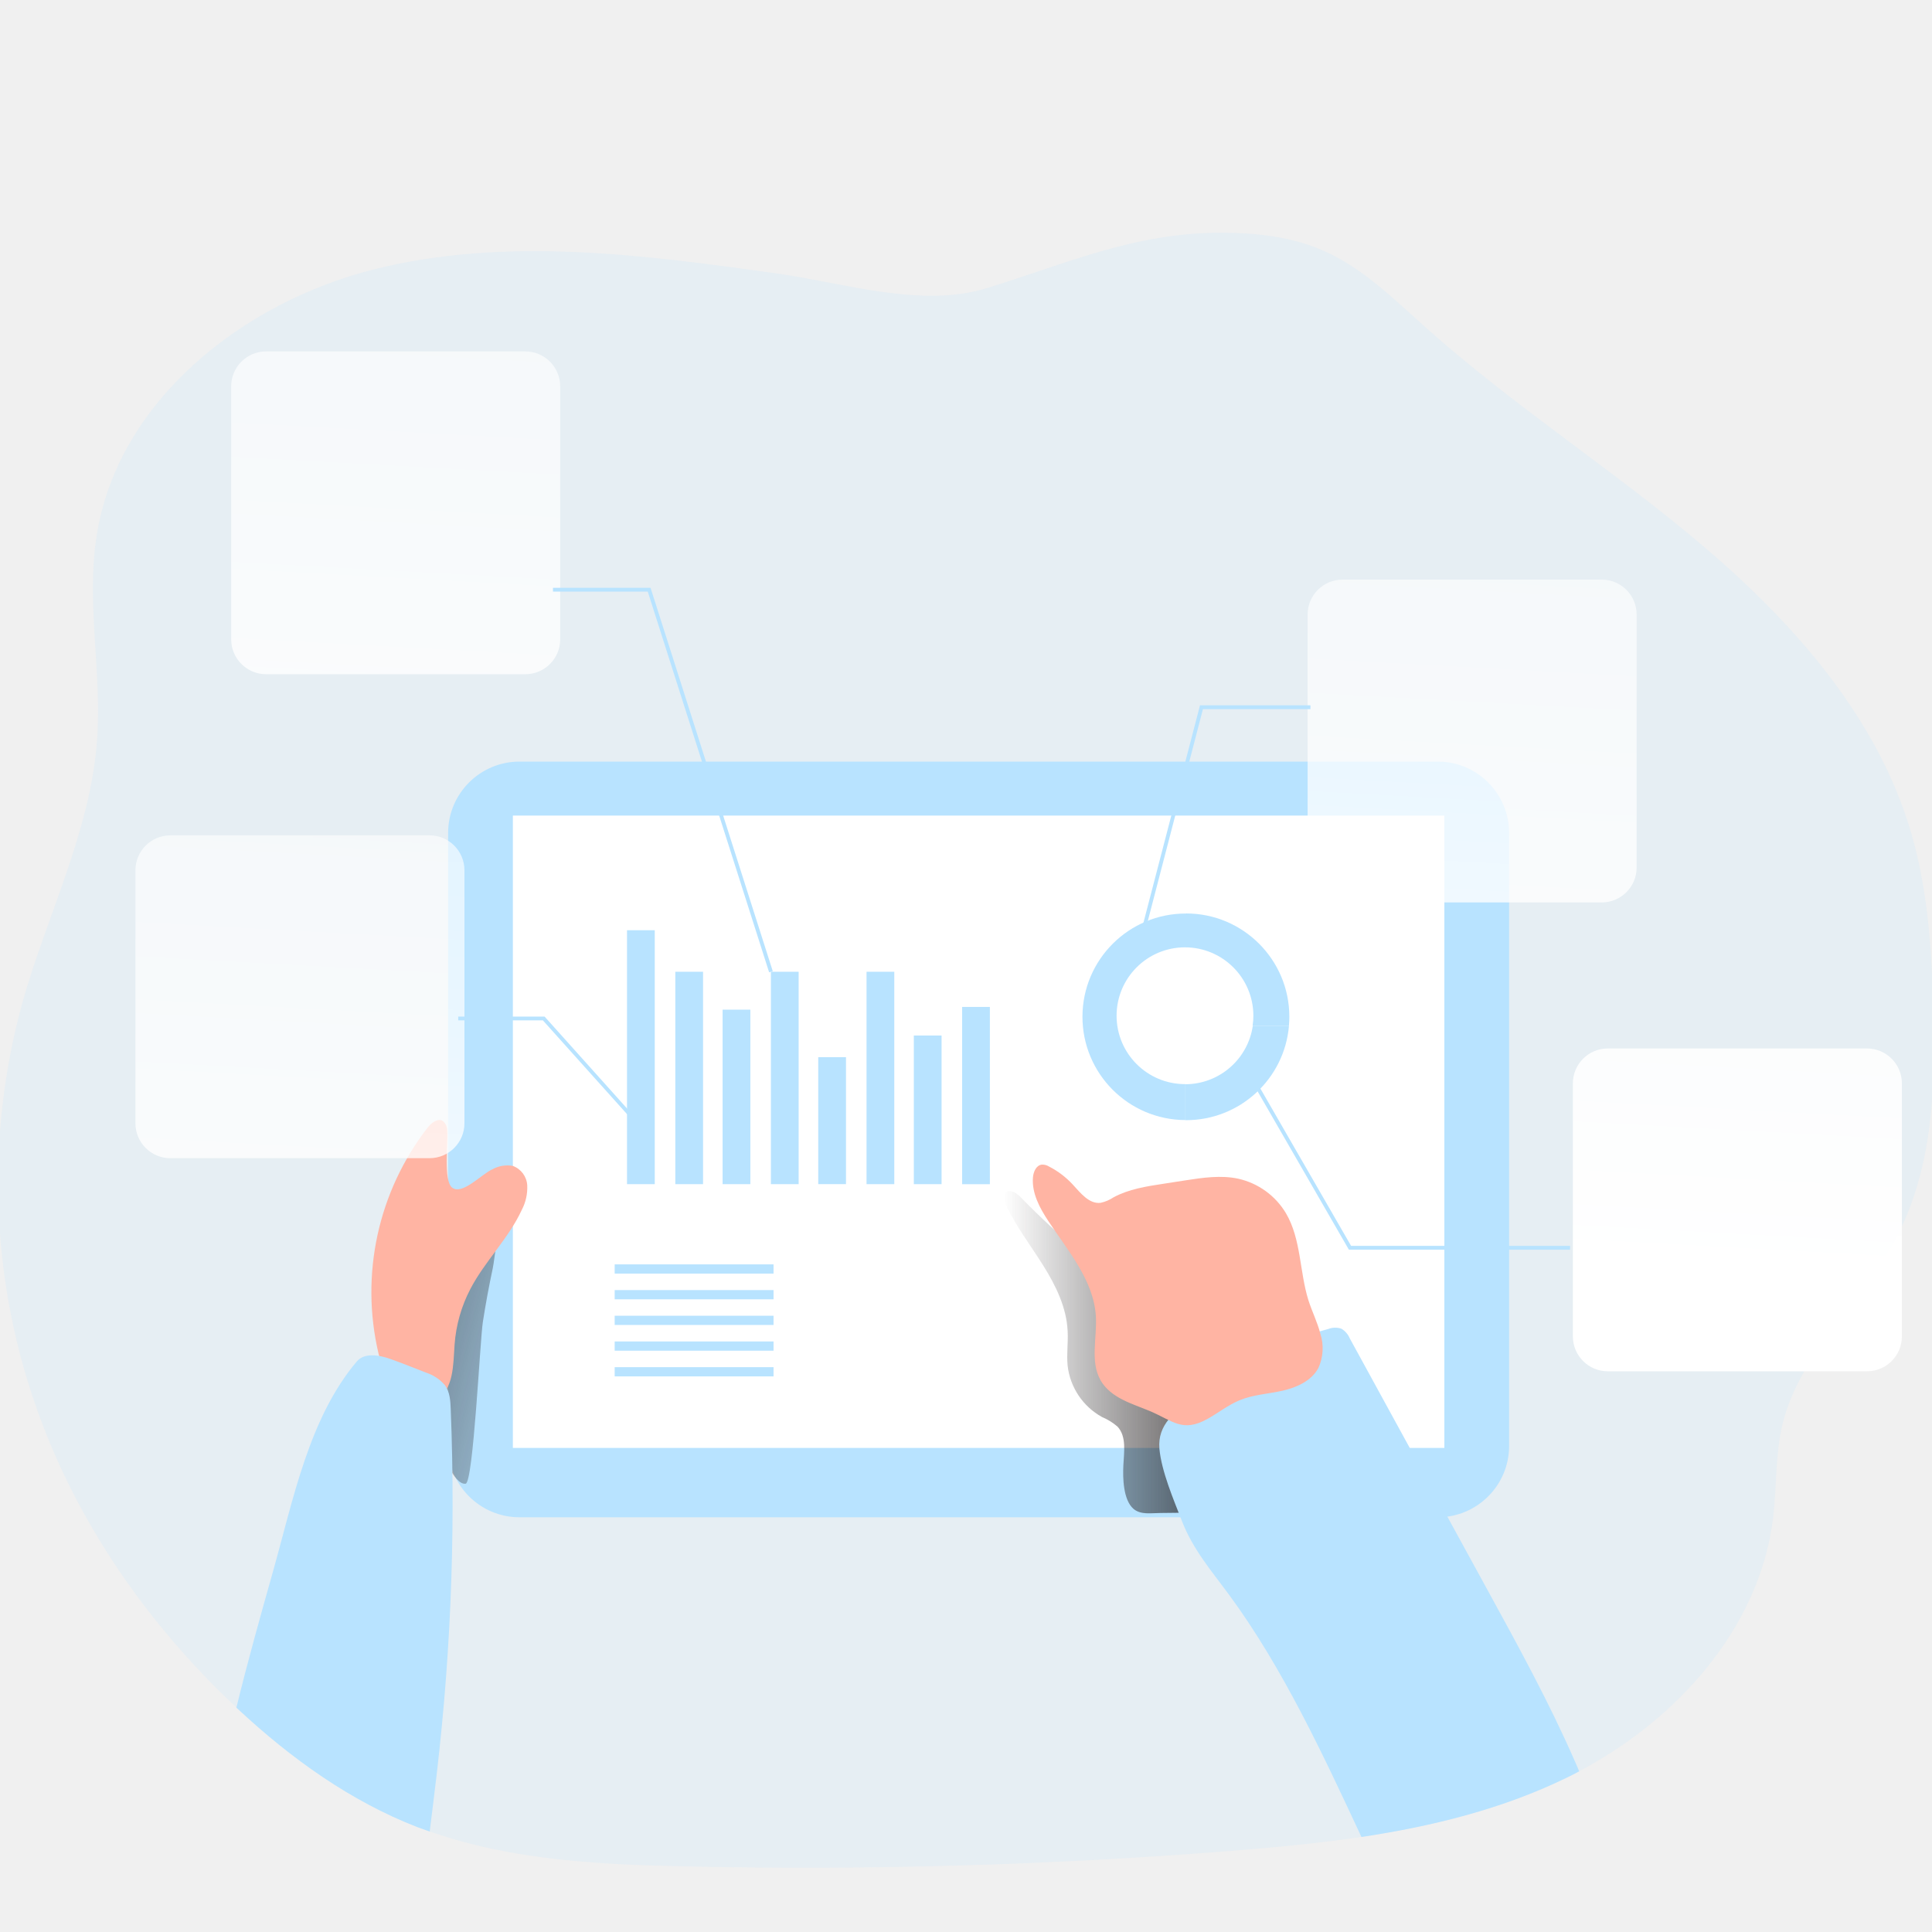
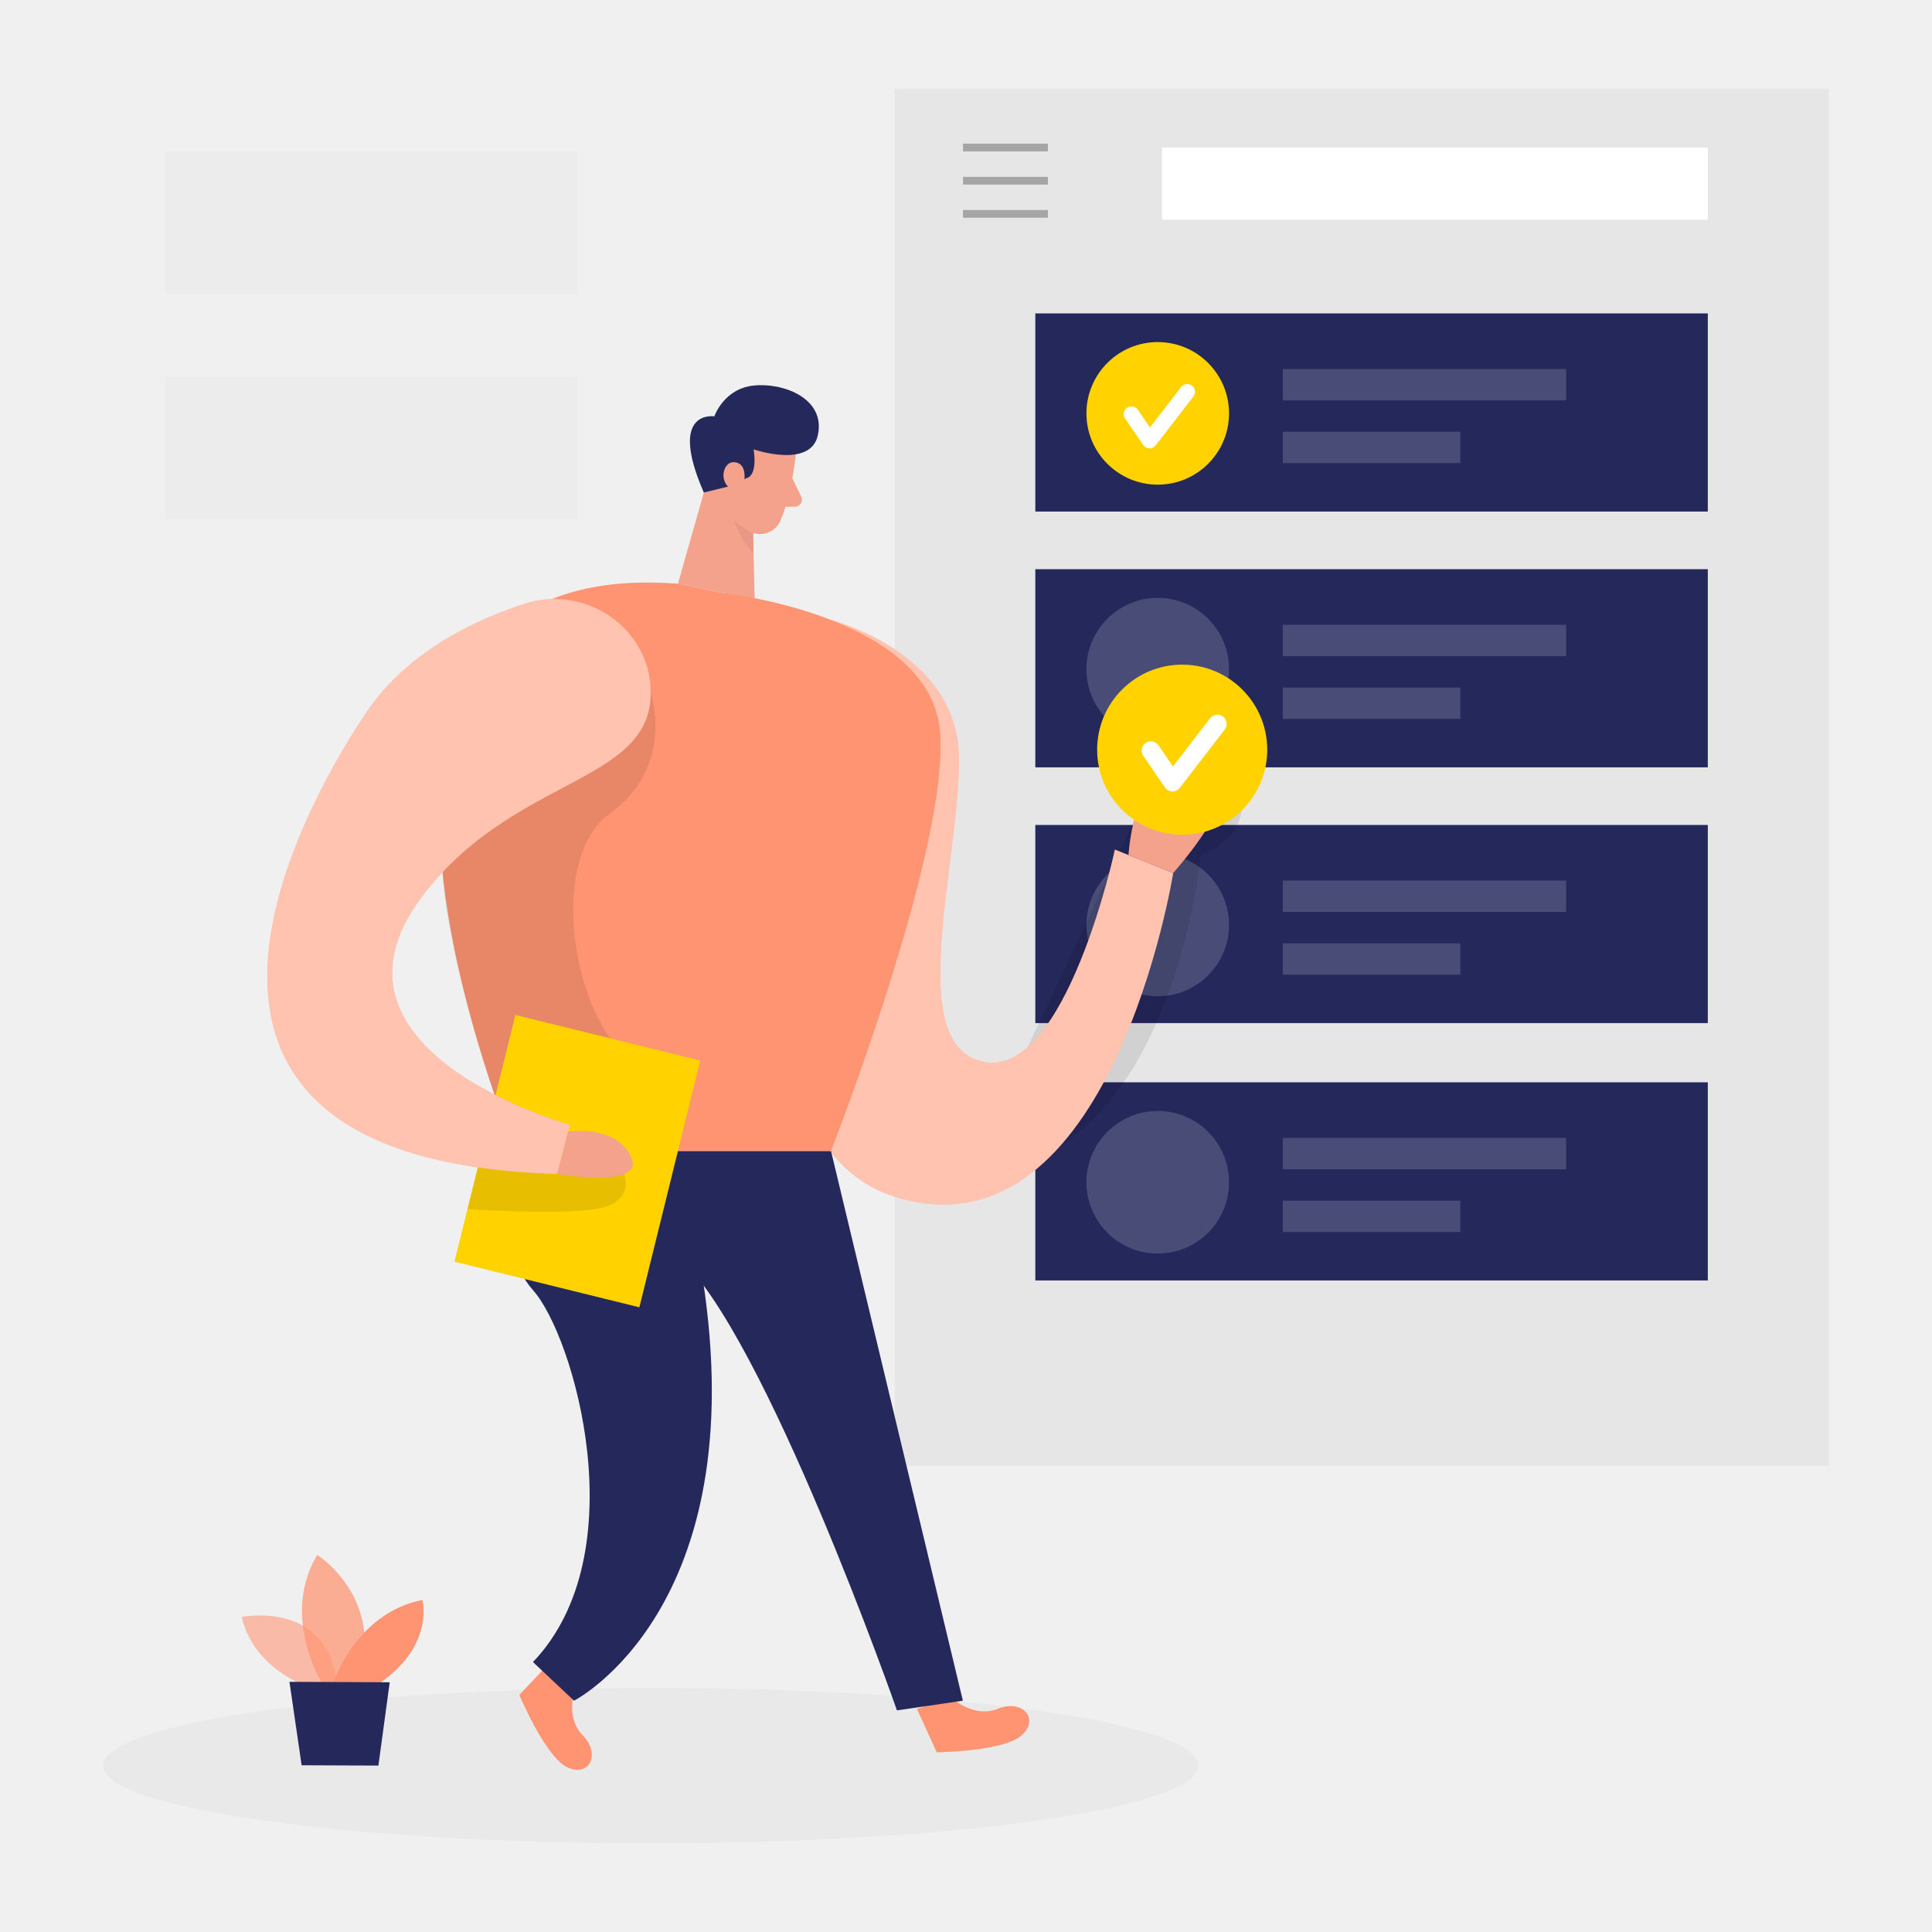
- <svg xmlns="http://www.w3.org/2000/svg" xmlns:xlink="http://www.w3.org/1999/xlink" id="_0111_report_analysis_2" viewBox="0 0 500 500" data-imageid="report-analysis-2-77" imageName="Report Analysis 2" class="illustrations_image" style="width: 151px;">
+ <svg xmlns="http://www.w3.org/2000/svg" id="_0249_completed_task" viewBox="0 0 500 500" data-imageid="completed-task-68" imageName="Completed Task" class="illustrations_image" style="width: 140px;">
  <defs>
-     <style>.cls-1_report-analysis-2-77{fill:none;}.cls-1_report-analysis-2-77,.cls-2_report-analysis-2-77,.cls-3_report-analysis-2-77,.cls-4_report-analysis-2-77,.cls-5_report-analysis-2-77,.cls-6_report-analysis-2-77,.cls-7_report-analysis-2-77,.cls-8_report-analysis-2-77,.cls-9_report-analysis-2-77,.cls-10_report-analysis-2-77,.cls-11_report-analysis-2-77,.cls-12_report-analysis-2-77{stroke-width:0px;}.cls-2_report-analysis-2-77{fill:url(#linear-gradient);}.cls-3_report-analysis-2-77{isolation:isolate;opacity:.18;}.cls-3_report-analysis-2-77,.cls-12_report-analysis-2-77{fill:#68e1fd;}.cls-4_report-analysis-2-77{fill:url(#linear-gradient-4-report-analysis-2-77);}.cls-5_report-analysis-2-77{fill:url(#linear-gradient-2-report-analysis-2-77);}.cls-6_report-analysis-2-77{fill:url(#linear-gradient-3-report-analysis-2-77);}.cls-7_report-analysis-2-77{fill:url(#linear-gradient-7-report-analysis-2-77);}.cls-8_report-analysis-2-77{fill:url(#linear-gradient-5-report-analysis-2-77);}.cls-9_report-analysis-2-77{fill:url(#linear-gradient-6-report-analysis-2-77);}.cls-10_report-analysis-2-77{fill:#fff;}.cls-11_report-analysis-2-77{fill:#ffb4a3;}</style>
-     <linearGradient id="linear-gradient-report-analysis-2-77" x1="791.43" y1="2507.7" x2="836.77" y2="2445.02" gradientTransform="translate(-490.06 2759.34) scale(1 -1)" gradientUnits="userSpaceOnUse">
-       <stop offset=".02" stop-color="#fff" stop-opacity="0" />
-       <stop offset=".32" stop-color="#fff" stop-opacity=".39" />
-       <stop offset=".68" stop-color="#fff" stop-opacity=".68" />
-       <stop offset="1" stop-color="#fff" />
-     </linearGradient>
-     <linearGradient id="linear-gradient-2-report-analysis-2-77" x1="650.01" y1="2401.47" x2="540.14" y2="2427.64" gradientTransform="translate(-490.06 2759.34) scale(1 -1)" gradientUnits="userSpaceOnUse">
-       <stop offset="0" stop-color="#231f20" stop-opacity="0" />
-       <stop offset="1" stop-color="#231f20" />
-     </linearGradient>
-     <linearGradient id="linear-gradient-3-report-analysis-2-77" x1="749.93" y1="2409.38" x2="822.38" y2="2409.38" xlink:href="#linear-gradient-2-report-analysis-2-77" />
-     <linearGradient id="linear-gradient-4-report-analysis-2-77" x1="869.36" y1="2885.65" x2="844.47" y2="2431.11" gradientTransform="translate(-471 2760.19) scale(1 -1)" gradientUnits="userSpaceOnUse">
-       <stop offset=".02" stop-color="#fff" stop-opacity="0" />
-       <stop offset=".14" stop-color="#fff" stop-opacity=".06" />
-       <stop offset=".32" stop-color="#fff" stop-opacity=".39" />
-       <stop offset=".68" stop-color="#fff" stop-opacity=".68" />
-       <stop offset="1" stop-color="#fff" />
-     </linearGradient>
-     <linearGradient id="linear-gradient-5-report-analysis-2-77" x1="944.44" y1="2882.06" x2="919.57" y2="2427.52" gradientTransform="translate(-471 2760.19) scale(1 -1)" xlink:href="#linear-gradient-report-analysis-2-77" />
-     <linearGradient id="linear-gradient-6-report-analysis-2-77" x1="590.88" y1="2946.73" x2="566" y2="2492.18" gradientTransform="translate(-471 2760.19) scale(1 -1)" xlink:href="#linear-gradient-report-analysis-2-77" />
-     <linearGradient id="linear-gradient-7-report-analysis-2-77" x1="565.88" y1="2817.44" x2="541.01" y2="2362.9" gradientTransform="translate(-471 2760.19) scale(1 -1)" xlink:href="#linear-gradient-report-analysis-2-77" />
+     <style>.cls-1_completed-task-68{fill:#fff;}.cls-2_completed-task-68{fill:#f4a28c;}.cls-3_completed-task-68{fill:#a5a5a5;}.cls-4_completed-task-68{opacity:.58;}.cls-4_completed-task-68,.cls-5_completed-task-68,.cls-6_completed-task-68,.cls-7_completed-task-68,.cls-8_completed-task-68,.cls-9_completed-task-68,.cls-10_completed-task-68{fill:none;}.cls-5_completed-task-68{opacity:.17;}.cls-11_completed-task-68{fill:#ce8172;}.cls-6_completed-task-68{opacity:.44;}.cls-12_completed-task-68,.cls-13_completed-task-68{fill:#e6e6e6;}.cls-13_completed-task-68{opacity:.4;}.cls-7_completed-task-68{opacity:.03;}.cls-8_completed-task-68{opacity:.09;}.cls-9_completed-task-68{opacity:.73;}.cls-10_completed-task-68{opacity:.31;}.cls-14_completed-task-68{fill:#24285b;}.cls-15_completed-task-68{fill:#000001;}.cls-16_completed-task-68{fill:#ffd200;}.cls-17_completed-task-68{fill:#68e1fd;}</style>
  </defs>
-   <path id="background_report-analysis-2-77" class="cls-3_report-analysis-2-77 targetColor" d="M490.67,320.47c-8.85,16.69-24.89,29.71-29.34,48.08-1.92,7.92-1.48,16.27-2.46,24.34-3.49,28.41-24.79,52.09-50.18,65.51-1.07.58-2.15,1.16-3.22,1.65-16.67,8.13-34.72,12.57-53.13,15.35-11.19,1.66-22.51,2.72-33.7,3.61-46.72,3.69-93.51,5.03-140.36,4.03-22.64-.46-45.73-1.53-67.01-9.05-1.09-.37-2.17-.78-3.25-1.16-17.27-6.7-32.61-17.72-46.18-30.33l-.63-.58c-20.24-18.92-36.99-41.83-47.8-67.29-15.44-36.44-18.12-77.02-7.61-115.17,6.4-22.68,17.58-44.32,19.31-67.81,1.3-17.66-2.86-35.56-.09-53.05,5.44-34.77,37.72-60.34,71.81-68.9,34.09-8.55,69.96-3.75,104.78,1.16,17,2.43,36.91,8.91,53.74,3.72,20.7-6.37,38.09-14.3,60.42-14.35,9.11,0,18.39.95,26.73,4.65,10.11,4.42,18.13,12.43,26.34,19.75,22.93,20.54,49.07,37.18,72.5,57.17,23.43,19.99,44.67,44.26,53.29,73.81,4.22,14.44,5.25,29.63,5.71,44.67.64,20.54-.02,42.02-9.67,60.17Z" style="fill: rgb(184, 227, 255);" />
-   <g id="data_graphic_report-analysis-2-77">
-     <rect class="cls-12_report-analysis-2-77 targetColor" x="115.97" y="197.1" width="274.59" height="195.57" rx="18.48" ry="18.48" style="fill: rgb(184, 227, 255);" />
-     <rect class="cls-10_report-analysis-2-77" x="132.73" y="211.07" width="241.07" height="163.65" />
-     <rect class="cls-12_report-analysis-2-77 targetColor" x="162.27" y="240.74" width="7.18" height="65.72" style="fill: rgb(184, 227, 255);" />
-     <rect class="cls-12_report-analysis-2-77 targetColor" x="174.77" y="251.49" width="7.18" height="54.97" style="fill: rgb(184, 227, 255);" />
-     <rect class="cls-12_report-analysis-2-77 targetColor" x="187.01" y="261.3" width="7.18" height="45.16" style="fill: rgb(184, 227, 255);" />
-     <rect class="cls-12_report-analysis-2-77 targetColor" x="199.51" y="251.49" width="7.18" height="54.97" style="fill: rgb(184, 227, 255);" />
-     <rect class="cls-12_report-analysis-2-77 targetColor" x="211.76" y="273.59" width="7.18" height="32.86" style="fill: rgb(184, 227, 255);" />
-     <rect class="cls-12_report-analysis-2-77 targetColor" x="224.26" y="251.49" width="7.18" height="54.97" style="fill: rgb(184, 227, 255);" />
-     <rect class="cls-12_report-analysis-2-77 targetColor" x="236.5" y="267.99" width="7.18" height="38.47" style="fill: rgb(184, 227, 255);" />
-     <rect class="cls-12_report-analysis-2-77 targetColor" x="249" y="260.59" width="7.18" height="45.88" style="fill: rgb(184, 227, 255);" />
-     <rect class="cls-12_report-analysis-2-77 targetColor" x="159.08" y="327.22" width="41.11" height="2.39" style="fill: rgb(184, 227, 255);" />
-     <rect class="cls-12_report-analysis-2-77 targetColor" x="159.08" y="333.87" width="41.11" height="2.39" style="fill: rgb(184, 227, 255);" />
-     <rect class="cls-12_report-analysis-2-77 targetColor" x="159.08" y="340.51" width="41.11" height="2.39" style="fill: rgb(184, 227, 255);" />
-     <rect class="cls-12_report-analysis-2-77 targetColor" x="159.08" y="347.17" width="41.11" height="2.39" style="fill: rgb(184, 227, 255);" />
-     <rect class="cls-12_report-analysis-2-77 targetColor" x="159.08" y="353.82" width="41.11" height="2.39" style="fill: rgb(184, 227, 255);" />
-     <rect class="cls-1_report-analysis-2-77" x="214.95" y="327.22" width="41.11" height="29.54" />
-     <path class="cls-12_report-analysis-2-77 targetColor" d="M306.95,236.42c-14.76-.04-26.76,11.88-26.81,26.64-.04,14.76,11.88,26.76,26.64,26.81h0v-9.3h-.1c-9.77,0-17.7-7.91-17.71-17.69,0-9.77,7.91-17.7,17.69-17.71,9.77,0,17.7,7.91,17.71,17.69h0c0,.86-.06,1.71-.19,2.54h9.4c.07-.77.1-1.53.1-2.27,0-14.76-11.97-26.73-26.73-26.73h-.01Z" style="fill: rgb(184, 227, 255);" />
-     <path class="cls-12_report-analysis-2-77 targetColor" d="M333.59,265.43c-1.17,13.84-12.75,24.47-26.63,24.47h-.16v-9.3c8.77-.04,16.18-6.49,17.43-15.16h9.37Z" style="fill: rgb(184, 227, 255);" />
-     <path class="cls-2_report-analysis-2-77" d="M333.59,265.43c-1.17,13.84-12.75,24.47-26.63,24.47h-.16v-9.3c8.77-.04,16.18-6.49,17.43-15.16h9.37Z" />
+   <g id="sd_completed-task-68" class="cls-7_completed-task-68">
+     <ellipse class="cls-15_completed-task-68" cx="168.41" cy="456.93" rx="141.72" ry="20.11" />
  </g>
-   <g id="shadow_report-analysis-2-77">
-     <path class="cls-5_report-analysis-2-77" d="M130.64,315.28c-2.82,2.02-6.57,2.32-9.53,4.08-2.81,1.94-4.93,4.73-6.04,7.96-2.77,6.82-3.17,14.35-3.14,21.71,0,7.77-.12,16.43,1.67,24.03.49,2.09,3.74,11.28,6.9,10.93,2-.22,3.72-37.06,4.46-41.83.74-4.78,1.58-9.3,2.57-13.94.5-2.3,1.27-11.61,3.1-12.93Z" />
-     <path class="cls-6_report-analysis-2-77" d="M290.72,379.29c.16-3.49.88-7.54-1.52-10.09-1.2-1.03-2.55-1.87-4.01-2.48-4.94-2.73-8.25-7.68-8.89-13.28-.3-2.96.17-5.96,0-8.95-.27-6.09-3.06-11.78-6.3-16.95s-6.97-10.04-9.6-15.56c-.55-1.16-.92-2.8.14-3.49s2.49.28,3.42,1.16c10.07,10.35,21.23,19.92,34.01,26.55,3.95,2.06,8.08,3.82,11.74,6.36,6.09,4.23,10.62,10.46,13.94,17.06,3.32,6.6,5.45,13.79,7.6,20.92.79,2.6,1.57,5.44.65,7.99-.24.79-.75,1.48-1.44,1.93-.67.32-1.4.48-2.14.46-9.3.51-18.67.52-28.03.64-2.32,0-5.08.55-6.97-1.09-2.67-2.37-2.75-8.02-2.6-11.19Z" />
+   <g id="task_completed-task-68">
+     <rect class="cls-12_completed-task-68" x="231.54" y="22.95" width="241.77" height="356.39" />
+     <rect class="cls-14_completed-task-68" x="267.94" y="81.11" width="174.04" height="51.28" />
+     <rect class="cls-3_completed-task-68" x="249.22" y="37.18" width="21.97" height="2" />
+     <rect class="cls-3_completed-task-68" x="249.22" y="45.77" width="21.97" height="2" />
+     <rect class="cls-3_completed-task-68" x="249.22" y="54.35" width="21.97" height="2" />
+     <rect class="cls-1_completed-task-68" x="300.72" y="38.18" width="141.27" height="18.68" />
+     <circle class="cls-16_completed-task-68" cx="299.62" cy="106.98" r="18.45" />
+     <path class="cls-1_completed-task-68" d="m297.51,116.03s-.04,0-.06,0c-.64-.02-1.23-.34-1.59-.87l-4.69-6.86c-.62-.91-.39-2.16.52-2.78.91-.62,2.16-.39,2.78.52l3.14,4.59,8.07-10.46c.67-.88,1.93-1.04,2.81-.36.87.67,1.04,1.93.36,2.81l-9.75,12.63c-.38.49-.96.78-1.58.78Z" />
+     <g class="cls-5_completed-task-68">
+       <rect class="cls-1_completed-task-68" x="331.99" y="95.5" width="73.33" height="8.12" />
+     </g>
+     <g class="cls-5_completed-task-68">
+       <rect class="cls-1_completed-task-68" x="331.99" y="111.74" width="45.95" height="8.12" />
+     </g>
+     <rect class="cls-14_completed-task-68" x="267.94" y="147.31" width="174.04" height="51.28" />
+     <g class="cls-5_completed-task-68">
+       <circle class="cls-1_completed-task-68" cx="299.62" cy="173.18" r="18.45" />
+     </g>
+     <g class="cls-5_completed-task-68">
+       <rect class="cls-1_completed-task-68" x="331.99" y="161.69" width="73.33" height="8.12" />
+     </g>
+     <g class="cls-5_completed-task-68">
+       <rect class="cls-1_completed-task-68" x="331.99" y="177.94" width="45.95" height="8.12" />
+     </g>
+     <rect class="cls-14_completed-task-68" x="267.94" y="213.5" width="174.04" height="51.28" />
+     <g class="cls-5_completed-task-68">
+       <circle class="cls-1_completed-task-68" cx="299.62" cy="239.38" r="18.45" />
+     </g>
+     <g class="cls-5_completed-task-68">
+       <rect class="cls-1_completed-task-68" x="331.99" y="227.89" width="73.33" height="8.12" />
+     </g>
+     <g class="cls-5_completed-task-68">
+       <rect class="cls-1_completed-task-68" x="331.99" y="244.13" width="45.95" height="8.12" />
+     </g>
+     <rect class="cls-14_completed-task-68" x="267.94" y="280.1" width="174.04" height="51.28" />
+     <g class="cls-5_completed-task-68">
+       <circle class="cls-1_completed-task-68" cx="299.62" cy="305.97" r="18.45" />
+     </g>
+     <g class="cls-5_completed-task-68">
+       <rect class="cls-1_completed-task-68" x="331.99" y="294.49" width="73.33" height="8.12" />
+     </g>
+     <g class="cls-5_completed-task-68">
+       <rect class="cls-1_completed-task-68" x="331.99" y="310.73" width="45.95" height="8.12" />
+     </g>
+     <g class="cls-8_completed-task-68">
+       <path class="cls-15_completed-task-68" d="m317.03,191.35s13.66,22.93-6.25,29.67c0,0-6.18,68.82-48.27,80.87v-23.51l33.08-70.45,21.44-16.57Z" />
+     </g>
+     <rect class="cls-13_completed-task-68" x="42.73" y="39.18" width="106.7" height="36.92" />
+     <rect class="cls-13_completed-task-68" x="42.73" y="97.57" width="106.7" height="36.92" />
  </g>
-   <g id="hand_report-analysis-2-77">
-     <path class="cls-11_report-analysis-2-77" d="M127.32,302.68c1.63-.95,3.56-1.28,5.41-.94,2.13.79,3.59,2.76,3.72,5.03.1,2.2-.38,4.39-1.41,6.34-3.39,7.39-9.51,13.22-13.28,20.42-2.35,4.48-3.75,9.39-4.11,14.43-.37,5.25-.2,11.62-4.75,14.3-3.23,1.85-7.56.59-10.19-2.06s-3.89-6.33-4.76-9.95c-4.78-20.39-.11-41.84,12.7-58.4.99-1.27,2.67-2.6,4.01-1.71.71.65,1.1,1.57,1.07,2.53.28,2.77-1.07,12.9,1.31,14.71,2.61,1.92,7.44-3.37,10.28-4.72Z" />
-     <path class="cls-12_report-analysis-2-77 targetColor" d="M112.22,465.69l1.96-15.69c-.99,7.9-1.95,15.8-2.94,23.72v.29c-1.09-.37-2.17-.78-3.25-1.16-17.27-6.7-32.61-17.72-46.18-30.33l-.63-.58c2.88-11.83,6.18-23.58,9.48-35.28,5.21-18.49,9.3-39.71,21.71-54.35,2.01-2.32,5.81-1.63,8.74-.58,2.93,1.05,6.11,2.32,9.11,3.49,1.93.62,3.66,1.77,4.97,3.32,1.24,1.74,1.38,4.01,1.46,6.16,1.35,33.73-.13,67.51-4.44,100.99Z" style="fill: rgb(184, 227, 255);" />
-     <path class="cls-12_report-analysis-2-77 targetColor" d="M408.69,458.41c-1.07.58-2.15,1.16-3.22,1.65-16.67,8.13-34.72,12.57-53.13,15.35-9.94-21.33-20.37-43.78-34.21-62.62-4.65-6.32-9.39-11.77-12.27-19.2-2.16-5.55-5.26-12.78-5.81-18.67-.52-6.31,4.06-9.53,8.62-13.21,10.3-8.32,22.25-14.37,35.06-17.76,1.1-.43,2.31-.46,3.43-.08.96.58,1.71,1.44,2.15,2.48l35.81,65.42c7.91,14.44,15.84,28.91,22.44,44.01.37.89.8,1.75,1.13,2.64Z" style="fill: rgb(184, 227, 255);" />
-     <path class="cls-11_report-analysis-2-77" d="M284.83,357.21c-2.77-4.87-.89-10.95-1.22-16.55-.56-9.3-7.19-16.9-12.32-24.68-2.24-3.39-4.3-7.24-3.96-11.29.12-1.45.86-3.15,2.32-3.29.66-.02,1.31.16,1.87.51,2.29,1.18,4.36,2.75,6.11,4.65,2.03,2.2,4.23,5.08,7.2,4.73,1.21-.26,2.35-.75,3.38-1.44,3.94-2.11,8.45-2.82,12.86-3.49l5.62-.87c4.57-.71,9.3-1.41,13.77-.44,5.17,1.16,9.64,4.39,12.35,8.95,3.95,6.72,3.49,15.11,5.81,22.51.93,2.91,2.32,5.67,3.08,8.62.96,2.93.77,6.12-.51,8.92-1.79,3.33-5.62,5.04-9.3,5.87s-7.58,1.01-11.07,2.46c-2.96,1.22-5.51,3.27-8.3,4.82-6.52,3.64-8.99.49-14.92-2.01-4.59-1.93-10.11-3.35-12.79-7.98Z" />
+   <g id="plant_completed-task-68">
+     <g class="cls-4_completed-task-68">
+       <path class="cls-17_completed-task-68 targetColor" d="m81.49,437.2s-15.57-4.25-18.95-18.74c0,0,24.12-4.87,24.8,20.02l-5.85-1.28Z" style="fill: rgb(255, 148, 114);" />
+     </g>
+     <g class="cls-9_completed-task-68">
+       <path class="cls-17_completed-task-68 targetColor" d="m83.39,435.66s-10.87-17.19-1.3-33.27c0,0,18.34,11.65,10.19,33.3l-8.89-.04Z" style="fill: rgb(255, 148, 114);" />
+     </g>
+     <path class="cls-17_completed-task-68 targetColor" d="m86.2,435.67s5.75-18.16,23.11-21.6c0,0,3.26,11.79-11.25,21.65l-11.87-.05Z" style="fill: rgb(255, 148, 114);" />
+     <polygon class="cls-14_completed-task-68" points="74.91 435.26 78.06 456.85 97.93 456.93 100.86 435.37 74.91 435.26" />
  </g>
-   <g id="bubble_report-analysis-2-77">
-     <rect class="cls-4_report-analysis-2-77" x="338.41" y="150" width="85.15" height="83.55" rx="9.04" ry="9.04" />
-     <rect class="cls-8_report-analysis-2-77" x="407.06" y="271.34" width="85.15" height="83.55" rx="9.04" ry="9.04" />
-     <rect class="cls-9_report-analysis-2-77" x="59.83" y="90.94" width="85.15" height="83.55" rx="9.04" ry="9.04" />
-     <rect class="cls-7_report-analysis-2-77" x="35.05" y="216.19" width="85.15" height="83.55" rx="9.04" ry="9.04" />
-     <polygon class="cls-12_report-analysis-2-77 targetColor" points="295.66 243.7 294.71 243.45 310.56 182.53 339.14 182.53 339.14 183.52 311.32 183.52 295.66 243.7" style="fill: rgb(184, 227, 255);" />
-     <polygon class="cls-12_report-analysis-2-77 targetColor" points="406.33 323.42 349.09 323.42 321.85 276.17 322.7 275.67 349.66 322.43 406.33 322.43 406.33 323.42" style="fill: rgb(184, 227, 255);" />
-     <polygon class="cls-12_report-analysis-2-77 targetColor" points="199.05 251.64 167.64 153.11 143.11 153.11 143.11 152.12 168.35 152.12 168.47 152.47 199.99 251.34 199.05 251.64" style="fill: rgb(184, 227, 255);" />
-     <polygon class="cls-12_report-analysis-2-77 targetColor" points="162.84 288.97 140.5 264.07 118.59 264.07 118.59 263.09 140.94 263.09 163.57 288.32 162.84 288.97" style="fill: rgb(184, 227, 255);" />
+   <g id="person_completed-task-68">
+     <path class="cls-17_completed-task-68 targetColor" d="m246.23,439.37s5.78,5.42,12.04,2.86c6.26-2.56,10.83,2.5,6.22,6.79-4.61,4.29-22.07,4.47-22.07,4.47l-5.12-11.24,8.93-2.88Z" style="fill: rgb(255, 148, 114);" />
+     <path class="cls-17_completed-task-68 targetColor" d="m148.91,436.85s-2.84,7.4,1.89,12.23c4.73,4.83,1.76,10.97-3.94,8.32-5.71-2.66-12.46-18.76-12.46-18.76l8.48-8.98,6.03,7.19Z" style="fill: rgb(255, 148, 114);" />
+     <path class="cls-14_completed-task-68" d="m133.41,297.86s-6.11,24.14,4.52,36.02c10.63,11.88,26.88,68.13,0,96.26l10.63,10s46.55-23.75,33.28-109.39l33.23-32.89h-81.65Z" />
+     <path class="cls-17_completed-task-68 targetColor" d="m215.06,160.44s32.88,8.37,33.12,35.61c.24,27.23-14.59,74.89,6.56,78.78,21.15,3.89,33.8-54.95,33.8-54.95l15.07,6.08s-16.05,100.52-71.48,83.94c-55.44-16.59-17.07-149.45-17.07-149.45Z" style="fill: rgb(255, 148, 114);" />
+     <g class="cls-6_completed-task-68">
+       <path class="cls-1_completed-task-68" d="m215.06,160.44s32.88,8.37,33.12,35.61c.24,27.23-14.59,74.89,6.56,78.78,21.15,3.89,33.8-54.95,33.8-54.95l15.07,6.08s-16.05,100.52-71.48,83.94c-55.44-16.59-17.07-149.45-17.07-149.45Z" />
+     </g>
+     <polygon class="cls-2_completed-task-68" points="185.48 115.73 175.46 151.05 195.32 155.17 194.63 127.82 185.48 115.73" />
+     <g class="cls-10_completed-task-68">
+       <path class="cls-11_completed-task-68" d="m195.04,133.8s-3.62-1.2-6.05-4.66c0,0-.51,6.7,6.03,14.16l.02-9.5Z" />
+     </g>
+     <path class="cls-17_completed-task-68 targetColor" d="m175.46,151.05l11.78,2.45s53.89,5.81,56.08,36.23c2.19,30.42-28.26,108.14-28.26,108.14h-81.65s-65.42-154.85,42.05-146.81Z" style="fill: rgb(255, 148, 114);" />
+     <g class="cls-8_completed-task-68">
+       <path class="cls-15_completed-task-68" d="m168.41,179.23s6.58,19-10.68,31.4c-17.26,12.4-8.84,59.08,10.05,66.62,18.89,7.54-11.81,23.66-24.91,17.06-13.1-6.6-14.91-11.04-14.91-11.04,0,0-12.15-35.12-13.44-57.52-1.29-22.41,53.89-46.51,53.89-46.51Z" />
+     </g>
+     <rect class="cls-16_completed-task-68" x="124.79" y="267.62" width="49.28" height="65.77" transform="translate(76.33 -27.05) rotate(13.86)" />
+     <g class="cls-8_completed-task-68">
+       <path class="cls-15_completed-task-68" d="m161.54,303.82s3.05,7.54-7.56,9.1c-10.61,1.56-32.99,0-32.99,0l3.72-15.07,36.83,5.96Z" />
+     </g>
+     <path class="cls-17_completed-task-68 targetColor" d="m168.41,179.23c-.04-16.73-16.94-28.15-32.84-22.93-13.82,4.53-30.69,12.95-40.93,28.31-19.69,29.54-64.69,115.88,49.53,119.21l3.35-12.72s-68.57-18.96-38.29-59.08c23.54-31.2,59.25-29.1,59.18-52.79Z" style="fill: rgb(255, 148, 114);" />
+     <g class="cls-6_completed-task-68">
+       <path class="cls-1_completed-task-68" d="m168.41,179.23c-.04-16.73-16.94-28.15-32.84-22.93-13.82,4.53-30.69,12.95-40.93,28.31-19.69,29.54-64.69,115.88,49.53,119.21l3.35-12.72s-68.57-18.96-38.29-59.08c23.54-31.2,59.25-29.1,59.18-52.79Z" />
+     </g>
+     <path class="cls-2_completed-task-68" d="m292.05,221.29s.86-14.55,6.7-18.68c5.84-4.13,4.86,6.32,4.86,6.32,0,0,5.84-6.81,10.7-3.65,4.86,3.16-10.7,20.67-10.7,20.67l-11.56-4.66Z" />
+     <path class="cls-2_completed-task-68" d="m206.04,116.76s-1,11.16-4.14,18.14c-1.28,2.83-4.66,4.11-7.47,2.79-3.49-1.64-7.74-4.86-7.93-10.91l-1.59-10.22s-.77-6.44,6.24-9.81c7.01-3.37,15.84,3.23,14.89,10Z" />
+     <path class="cls-2_completed-task-68" d="m205.05,123.76l2.32,4.79c.57,1.18-.28,2.56-1.6,2.58l-4.36.04,3.64-7.41Z" />
+     <circle class="cls-16_completed-task-68" cx="305.95" cy="194.02" r="22.01" />
+     <path class="cls-1_completed-task-68" d="m303.44,204.81s-.05,0-.07,0c-.76-.02-1.47-.41-1.9-1.04l-5.6-8.18c-.74-1.09-.47-2.57.62-3.32,1.09-.74,2.57-.47,3.32.62l3.75,5.47,9.62-12.48c.81-1.04,2.3-1.24,3.35-.43,1.04.81,1.24,2.3.43,3.35l-11.63,15.08c-.45.59-1.15.93-1.89.93Z" />
+     <path class="cls-14_completed-task-68" d="m215.06,297.86l34.13,142.28-17.06,2.5s-34.13-97.51-56.66-117.51l39.6-27.27Z" />
+     <path class="cls-2_completed-task-68" d="m147.05,292.87s12.19-1.96,16.25,6.48c4.06,8.44-19.14,4.47-19.14,4.47l2.89-10.95Z" />
+     <path class="cls-14_completed-task-68" d="m182.15,127.46l6.83-1.67,4.15-2.04s2.99-.18,1.91-7.45c0,0,14.68,5.06,16.61-3.63,2.11-9.49-8.84-13.71-16.61-12.89-7.77.82-10.16,7.97-10.16,7.97,0,0-12.19-1.94-2.73,19.71Z" />
+     <path class="cls-2_completed-task-68" d="m192.64,124.12s.67-4.26-2.58-4.5c-3.25-.24-4.26,5.91-.02,7.25l2.6-2.75Z" />
  </g>
</svg>
